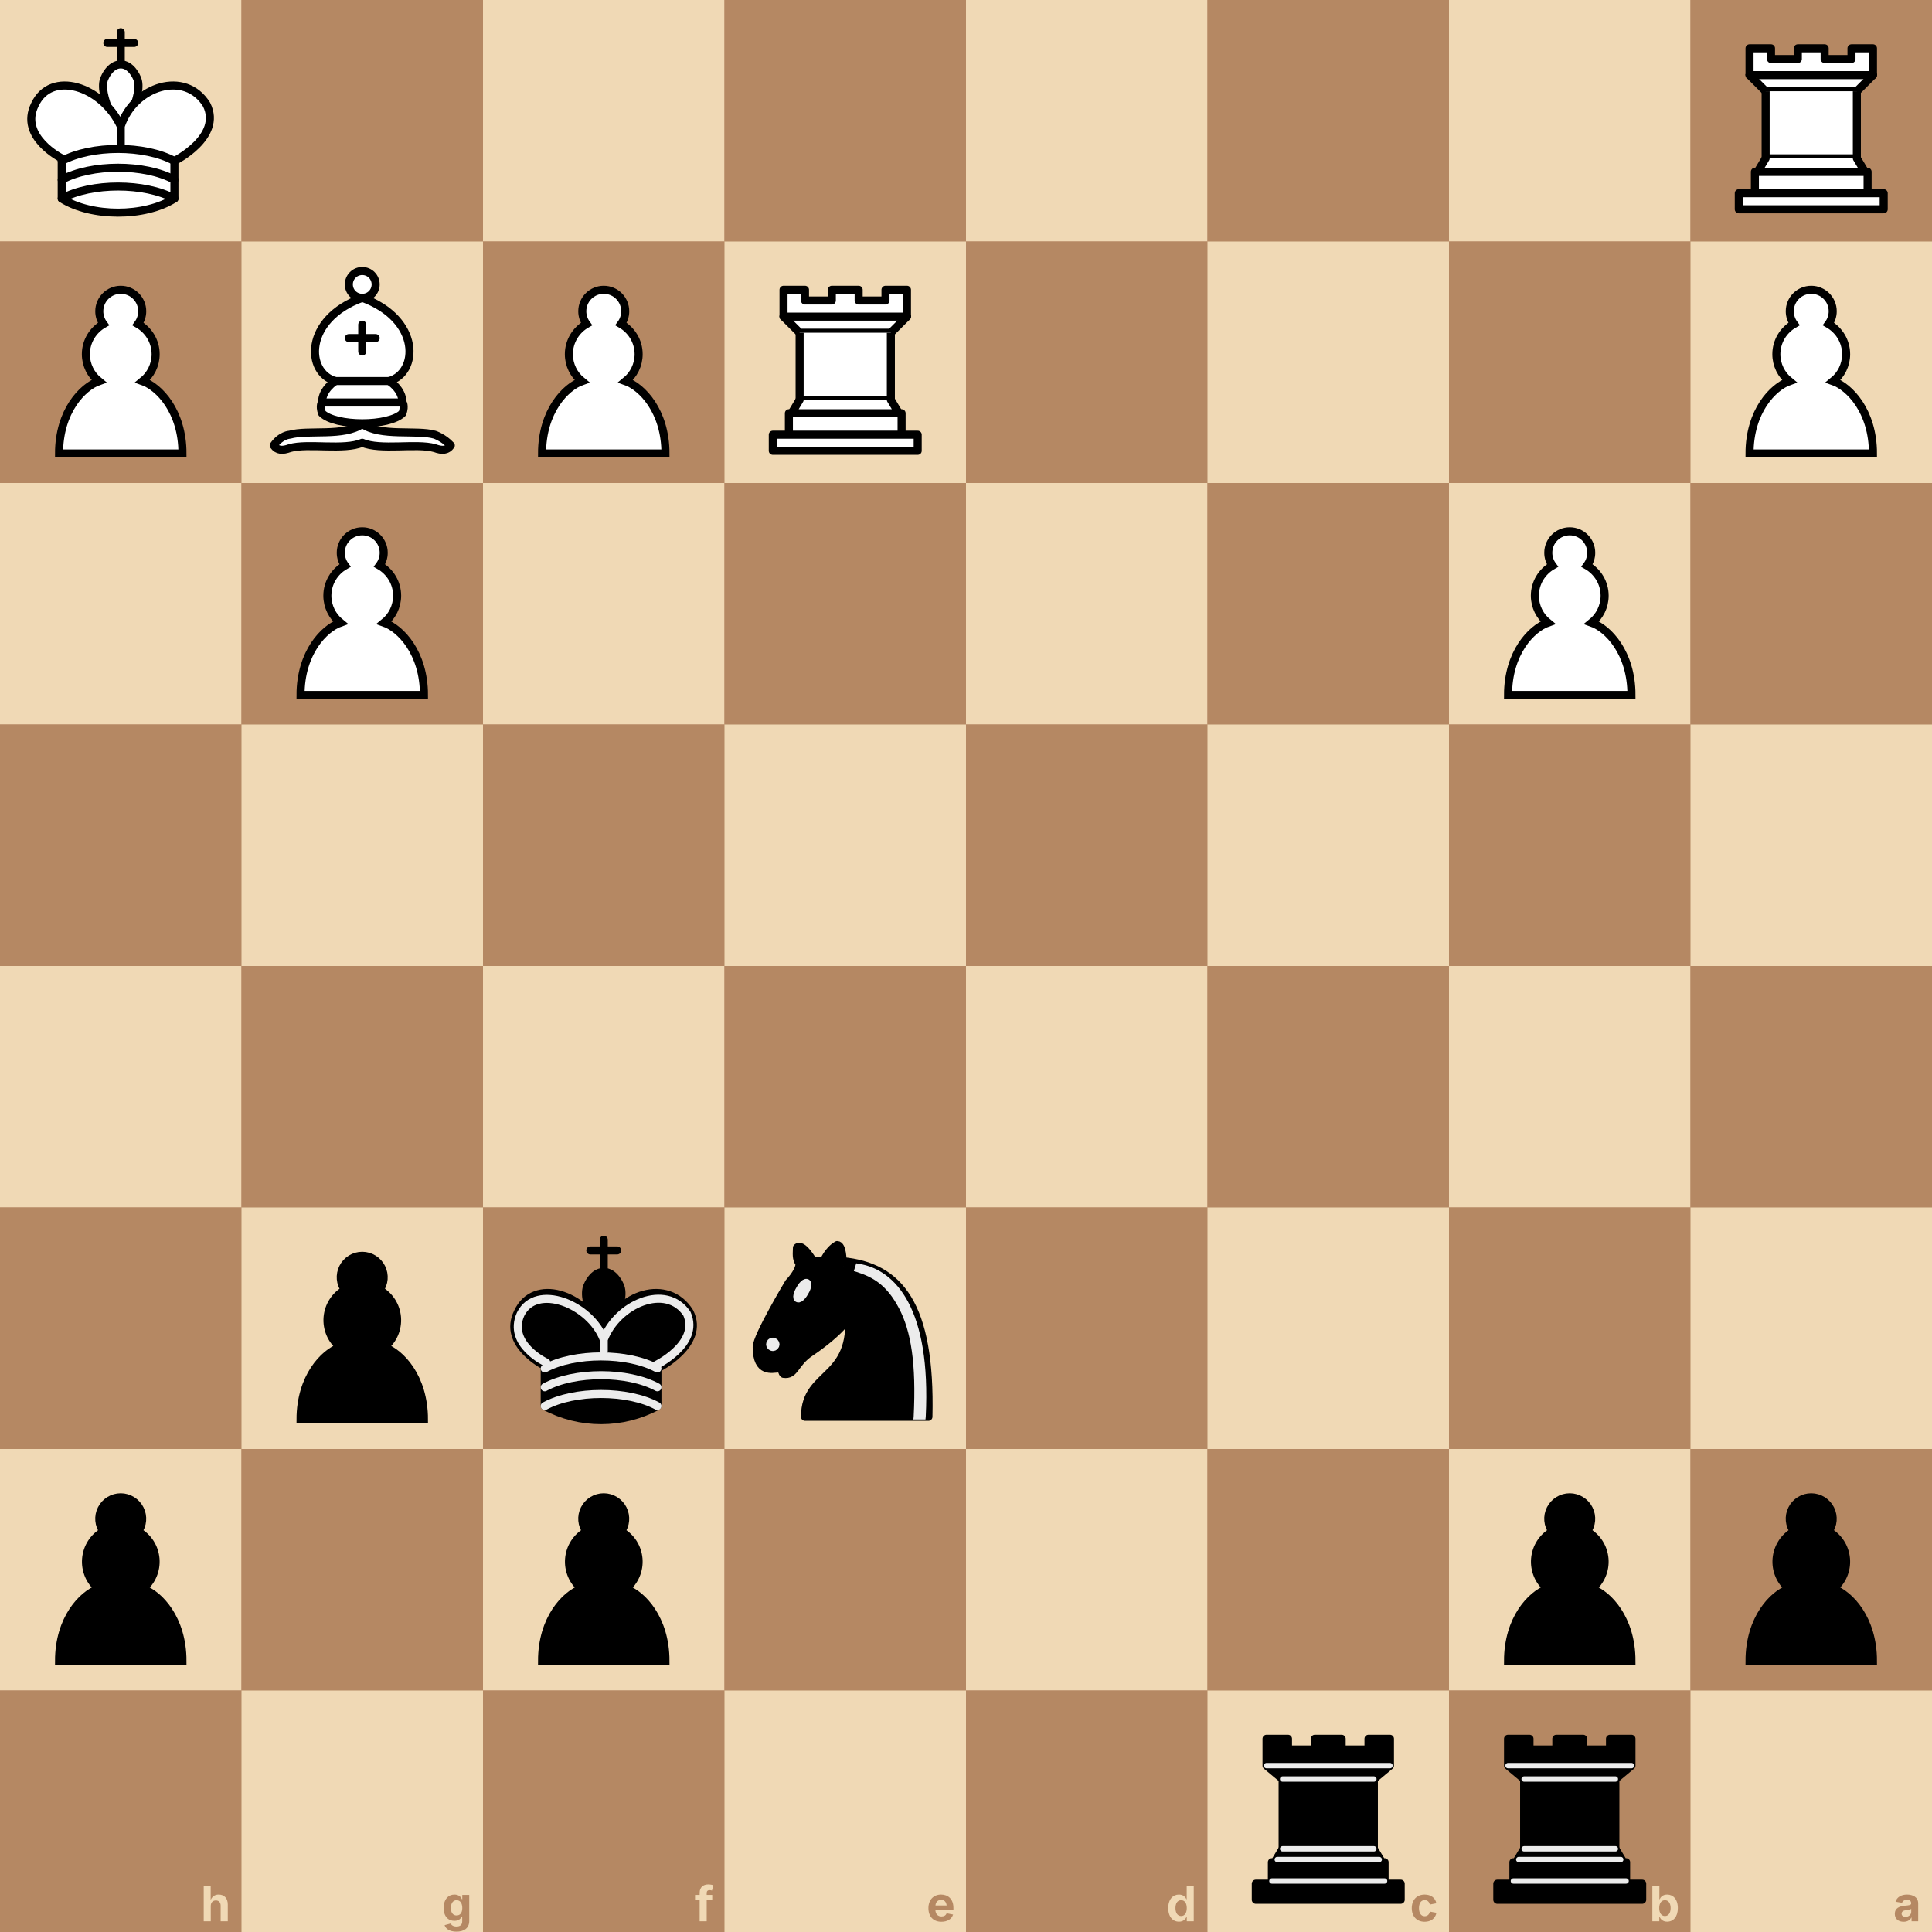
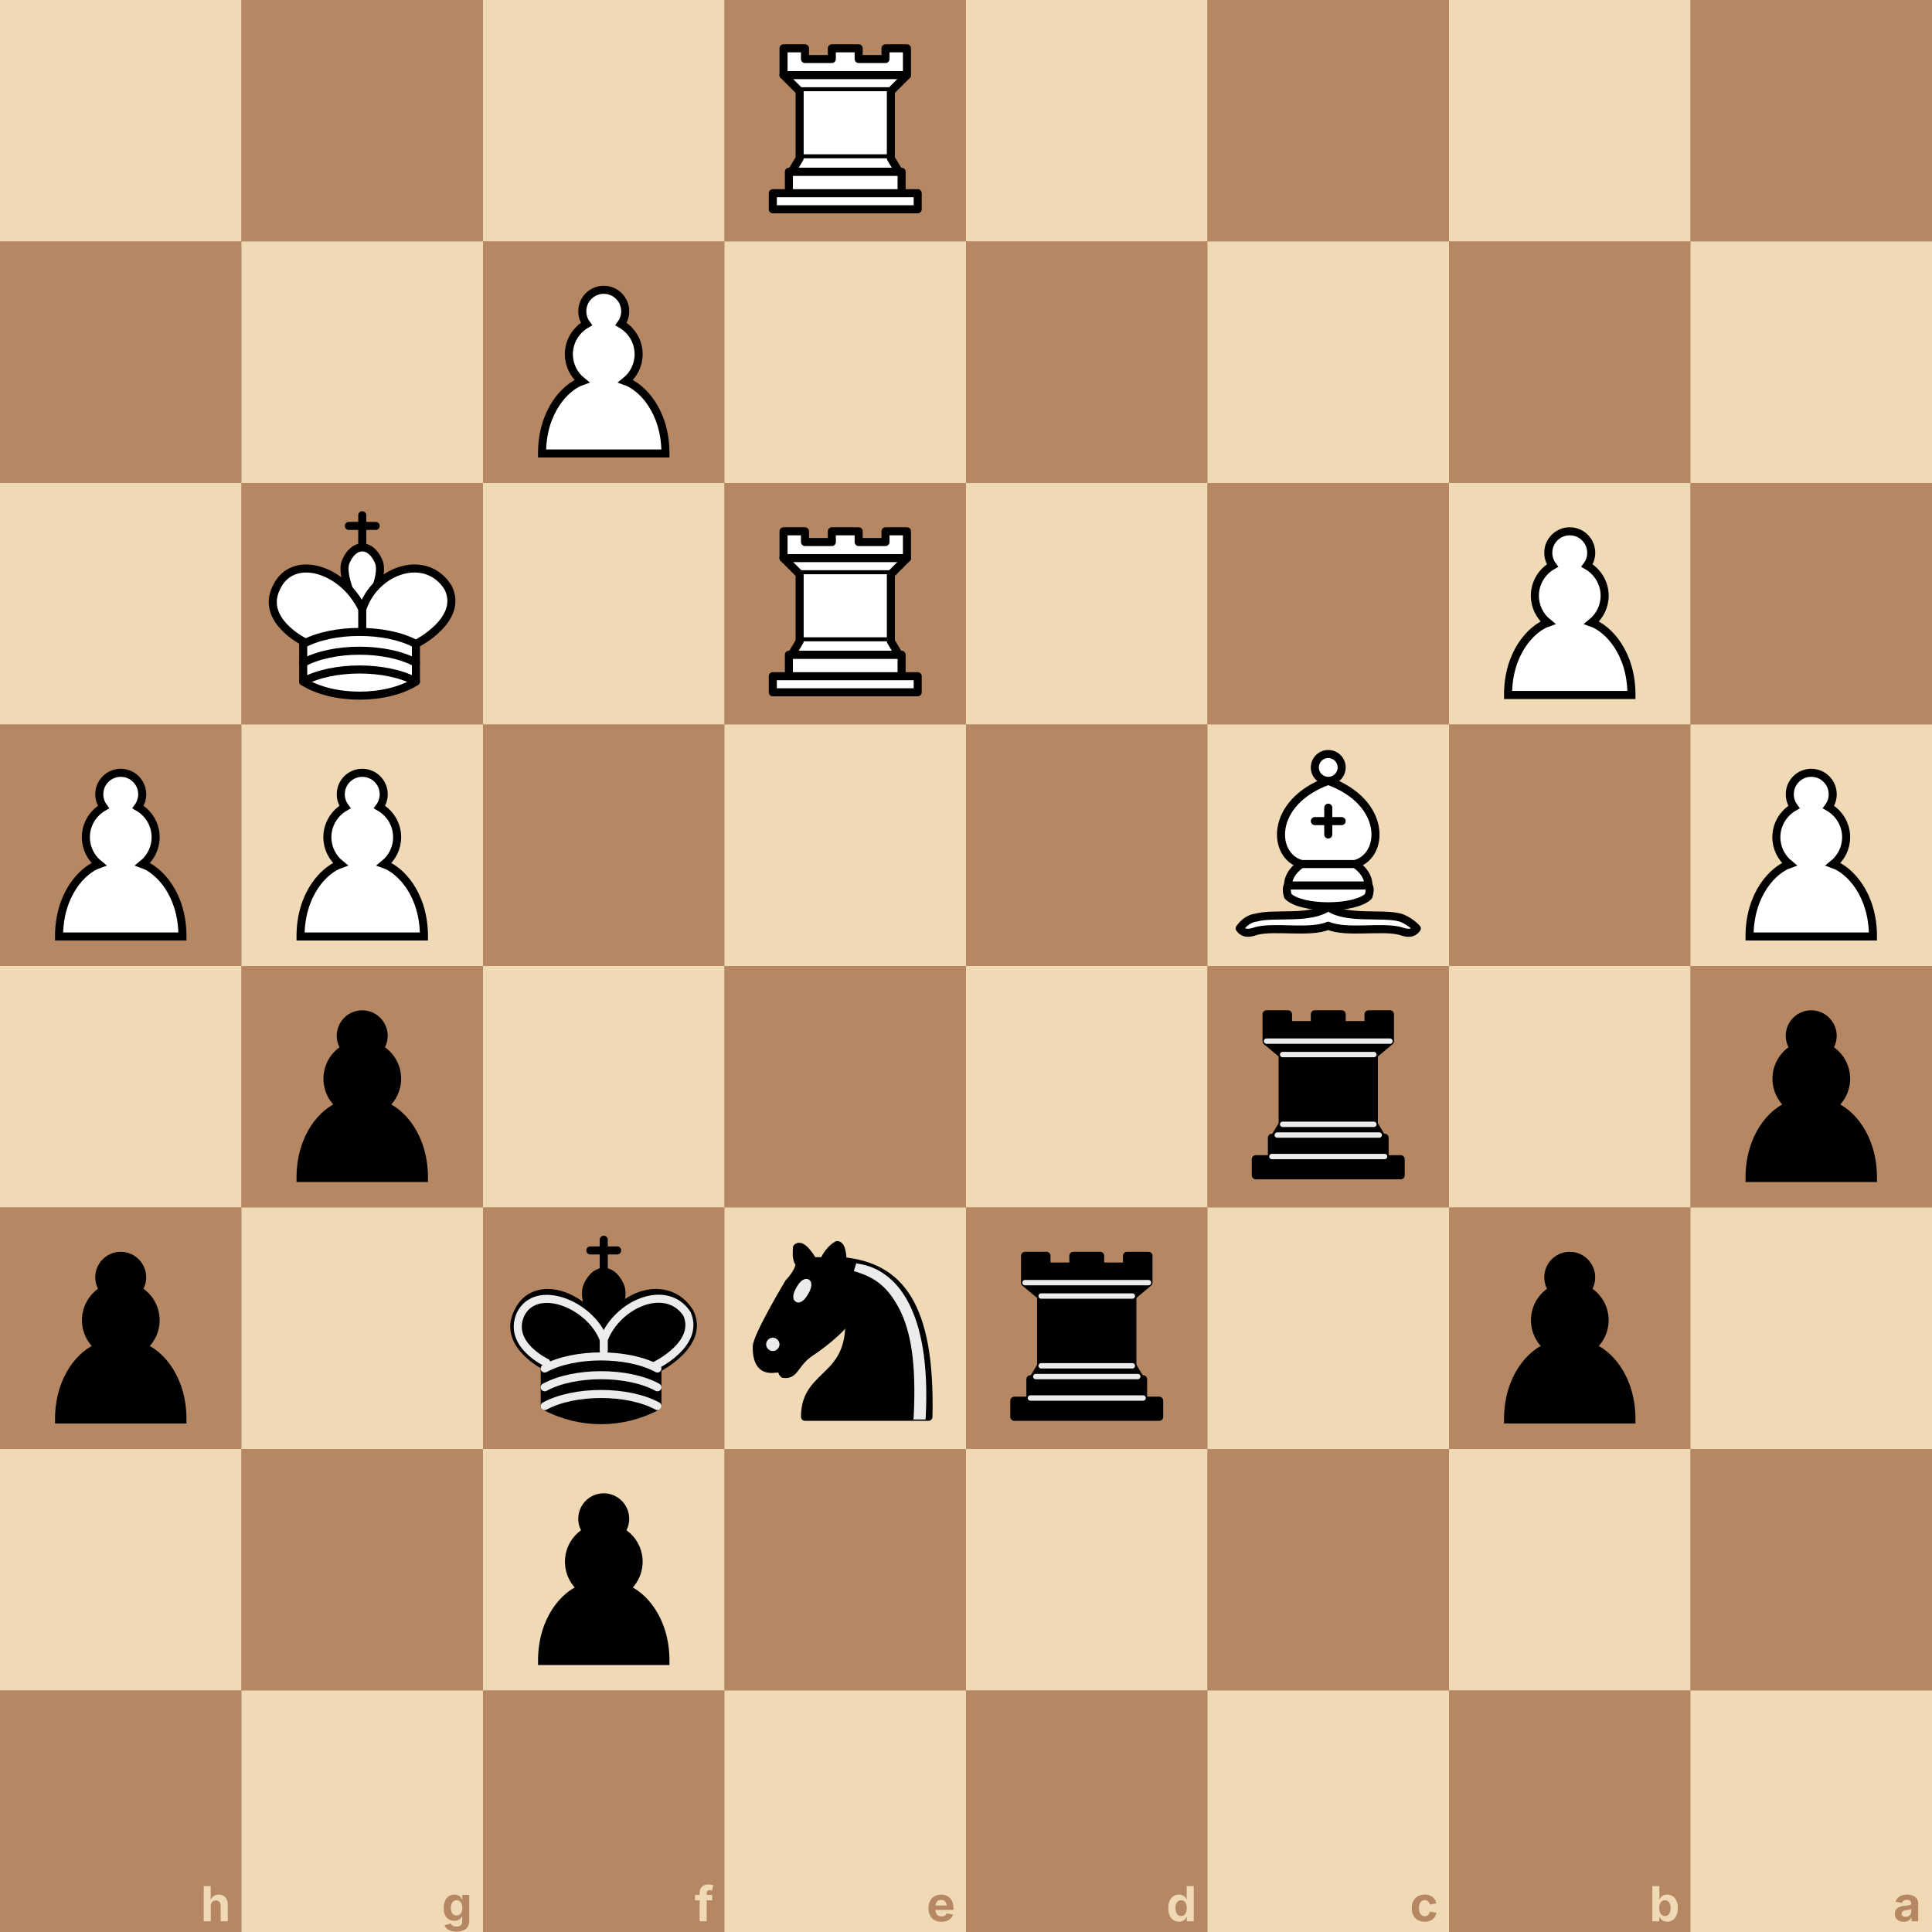
<svg xmlns="http://www.w3.org/2000/svg" viewBox="0 0 360 360" width="360" height="360">
  <rect width="360" height="360" rx="3" fill="#b58863" />
  <rect x="0" y="0" width="45" height="45" fill="#f0d9b5" />
  <rect x="45" y="0" width="45" height="45" fill="#b58863" />
  <rect x="90" y="0" width="45" height="45" fill="#f0d9b5" />
  <rect x="135" y="0" width="45" height="45" fill="#b58863" />
  <rect x="180" y="0" width="45" height="45" fill="#f0d9b5" />
  <rect x="225" y="0" width="45" height="45" fill="#b58863" />
  <rect x="270" y="0" width="45" height="45" fill="#f0d9b5" />
  <rect x="315" y="0" width="45" height="45" fill="#b58863" />
  <rect x="0" y="45" width="45" height="45" fill="#b58863" />
  <rect x="45" y="45" width="45" height="45" fill="#f0d9b5" />
  <rect x="90" y="45" width="45" height="45" fill="#b58863" />
  <rect x="135" y="45" width="45" height="45" fill="#f0d9b5" />
  <rect x="180" y="45" width="45" height="45" fill="#b58863" />
  <rect x="225" y="45" width="45" height="45" fill="#f0d9b5" />
  <rect x="270" y="45" width="45" height="45" fill="#b58863" />
  <rect x="315" y="45" width="45" height="45" fill="#f0d9b5" />
  <rect x="0" y="90" width="45" height="45" fill="#f0d9b5" />
  <rect x="45" y="90" width="45" height="45" fill="#b58863" />
  <rect x="90" y="90" width="45" height="45" fill="#f0d9b5" />
  <rect x="135" y="90" width="45" height="45" fill="#b58863" />
  <rect x="180" y="90" width="45" height="45" fill="#f0d9b5" />
  <rect x="225" y="90" width="45" height="45" fill="#b58863" />
  <rect x="270" y="90" width="45" height="45" fill="#f0d9b5" />
  <rect x="315" y="90" width="45" height="45" fill="#b58863" />
  <rect x="0" y="135" width="45" height="45" fill="#b58863" />
  <rect x="45" y="135" width="45" height="45" fill="#f0d9b5" />
  <rect x="90" y="135" width="45" height="45" fill="#b58863" />
  <rect x="135" y="135" width="45" height="45" fill="#f0d9b5" />
  <rect x="180" y="135" width="45" height="45" fill="#b58863" />
  <rect x="225" y="135" width="45" height="45" fill="#f0d9b5" />
  <rect x="270" y="135" width="45" height="45" fill="#b58863" />
  <rect x="315" y="135" width="45" height="45" fill="#f0d9b5" />
  <rect x="0" y="180" width="45" height="45" fill="#f0d9b5" />
  <rect x="45" y="180" width="45" height="45" fill="#b58863" />
  <rect x="90" y="180" width="45" height="45" fill="#f0d9b5" />
  <rect x="135" y="180" width="45" height="45" fill="#b58863" />
  <rect x="180" y="180" width="45" height="45" fill="#f0d9b5" />
  <rect x="225" y="180" width="45" height="45" fill="#b58863" />
  <rect x="270" y="180" width="45" height="45" fill="#f0d9b5" />
  <rect x="315" y="180" width="45" height="45" fill="#b58863" />
  <rect x="0" y="225" width="45" height="45" fill="#b58863" />
  <rect x="45" y="225" width="45" height="45" fill="#f0d9b5" />
  <rect x="90" y="225" width="45" height="45" fill="#b58863" />
  <rect x="135" y="225" width="45" height="45" fill="#f0d9b5" />
  <rect x="180" y="225" width="45" height="45" fill="#b58863" />
  <rect x="225" y="225" width="45" height="45" fill="#f0d9b5" />
  <rect x="270" y="225" width="45" height="45" fill="#b58863" />
  <rect x="315" y="225" width="45" height="45" fill="#f0d9b5" />
  <rect x="0" y="270" width="45" height="45" fill="#f0d9b5" />
  <rect x="45" y="270" width="45" height="45" fill="#b58863" />
  <rect x="90" y="270" width="45" height="45" fill="#f0d9b5" />
  <rect x="135" y="270" width="45" height="45" fill="#b58863" />
  <rect x="180" y="270" width="45" height="45" fill="#f0d9b5" />
  <rect x="225" y="270" width="45" height="45" fill="#b58863" />
  <rect x="270" y="270" width="45" height="45" fill="#f0d9b5" />
  <rect x="315" y="270" width="45" height="45" fill="#b58863" />
  <rect x="0" y="315" width="45" height="45" fill="#b58863" />
  <rect x="45" y="315" width="45" height="45" fill="#f0d9b5" />
  <rect x="90" y="315" width="45" height="45" fill="#b58863" />
  <rect x="135" y="315" width="45" height="45" fill="#f0d9b5" />
  <rect x="180" y="315" width="45" height="45" fill="#b58863" />
  <rect x="225" y="315" width="45" height="45" fill="#f0d9b5" />
  <rect x="270" y="315" width="45" height="45" fill="#b58863" />
  <rect x="315" y="315" width="45" height="45" fill="#f0d9b5" />
  <text x="2" y="11" font-size="9" font-weight="700" font-family="-apple-system,system-ui,sans-serif" fill="#f0d9b5">1</text>
  <text x="43" y="358" font-size="9" font-weight="700" font-family="-apple-system,system-ui,sans-serif" text-anchor="end" fill="#f0d9b5">h</text>
  <text x="2" y="56" font-size="9" font-weight="700" font-family="-apple-system,system-ui,sans-serif" fill="#b58863">2</text>
  <text x="88" y="358" font-size="9" font-weight="700" font-family="-apple-system,system-ui,sans-serif" text-anchor="end" fill="#b58863">g</text>
  <text x="2" y="101" font-size="9" font-weight="700" font-family="-apple-system,system-ui,sans-serif" fill="#f0d9b5">3</text>
  <text x="133" y="358" font-size="9" font-weight="700" font-family="-apple-system,system-ui,sans-serif" text-anchor="end" fill="#f0d9b5">f</text>
  <text x="2" y="146" font-size="9" font-weight="700" font-family="-apple-system,system-ui,sans-serif" fill="#b58863">4</text>
  <text x="178" y="358" font-size="9" font-weight="700" font-family="-apple-system,system-ui,sans-serif" text-anchor="end" fill="#b58863">e</text>
  <text x="2" y="191" font-size="9" font-weight="700" font-family="-apple-system,system-ui,sans-serif" fill="#f0d9b5">5</text>
  <text x="223" y="358" font-size="9" font-weight="700" font-family="-apple-system,system-ui,sans-serif" text-anchor="end" fill="#f0d9b5">d</text>
  <text x="2" y="236" font-size="9" font-weight="700" font-family="-apple-system,system-ui,sans-serif" fill="#b58863">6</text>
  <text x="268" y="358" font-size="9" font-weight="700" font-family="-apple-system,system-ui,sans-serif" text-anchor="end" fill="#b58863">c</text>
  <text x="2" y="281" font-size="9" font-weight="700" font-family="-apple-system,system-ui,sans-serif" fill="#f0d9b5">7</text>
  <text x="313" y="358" font-size="9" font-weight="700" font-family="-apple-system,system-ui,sans-serif" text-anchor="end" fill="#f0d9b5">b</text>
  <text x="2" y="326" font-size="9" font-weight="700" font-family="-apple-system,system-ui,sans-serif" fill="#b58863">8</text>
  <text x="358" y="358" font-size="9" font-weight="700" font-family="-apple-system,system-ui,sans-serif" text-anchor="end" fill="#b58863">a</text>
-   <g transform="translate(0,0)">
-     <g fill="none" fill-rule="evenodd" stroke="#000" stroke-linecap="round" stroke-linejoin="round" stroke-width="1.5">
-       <path stroke-linejoin="miter" d="M22.5 11.63V6M20 8h5" />
-       <path fill="#fff" stroke-linecap="butt" stroke-linejoin="miter" d="M22.5 25s4.5-7.5 3-10.5c0 0-1-2.5-3-2.5s-3 2.5-3 2.5c-1.5 3 3 10.5 3 10.5" />
-       <path fill="#fff" d="M11.5 37c5.5 3.5 15.5 3.5 21 0v-7s9-4.5 6-10.5c-4-6.5-13.5-3.5-16 4V27v-3.5c-3.5-7.5-13-10.5-16-4-3 6 5 10 5 10z" />
-       <path d="M11.5 30c5.5-3 15.5-3 21 0m-21 3.5c5.5-3 15.5-3 21 0m-21 3.5c5.5-3 15.5-3 21 0" />
-     </g>
-   </g>
-   <g transform="translate(315,0)">
+   <g transform="translate(135,0)">
    <g fill="#fff" fill-rule="evenodd" stroke="#000" stroke-linecap="round" stroke-linejoin="round" stroke-width="1.5">
      <path stroke-linecap="butt" d="M9 39h27v-3H9zm3-3v-4h21v4zm-1-22V9h4v2h5V9h5v2h5V9h4v5" />
      <path d="m34 14-3 3H14l-3-3" />
      <path stroke-linecap="butt" stroke-linejoin="miter" d="M31 17v12.5H14V17" />
      <path d="m31 29.5 1.5 2.5h-20l1.5-2.5" />
      <path fill="none" stroke-linejoin="miter" d="M11 14h23" />
    </g>
  </g>
-   <g transform="translate(0,45)">
+   <g transform="translate(90,45)">
    <path fill="#fff" stroke="#000" stroke-linecap="round" stroke-width="1.5" d="M22.5 9c-2.21 0-4 1.79-4 4 0 .89.29 1.71.78 2.38C17.33 16.5 16 18.59 16 21c0 2.03.94 3.84 2.41 5.03-3 1.06-7.41 5.55-7.41 13.47h23c0-7.92-4.41-12.41-7.41-13.47 1.47-1.19 2.41-3 2.41-5.03 0-2.41-1.33-4.5-3.28-5.62.49-.67.78-1.49.78-2.38 0-2.21-1.79-4-4-4z" />
  </g>
-   <g transform="translate(45,45)">
+   <g transform="translate(45,90)">
+     <g fill="none" fill-rule="evenodd" stroke="#000" stroke-linecap="round" stroke-linejoin="round" stroke-width="1.5">
+       <path stroke-linejoin="miter" d="M22.5 11.63V6M20 8h5" />
+       <path fill="#fff" stroke-linecap="butt" stroke-linejoin="miter" d="M22.5 25s4.5-7.5 3-10.5c0 0-1-2.5-3-2.5s-3 2.5-3 2.5c-1.5 3 3 10.5 3 10.5" />
+       <path fill="#fff" d="M11.5 37c5.5 3.5 15.5 3.5 21 0v-7s9-4.5 6-10.5c-4-6.5-13.5-3.5-16 4V27v-3.5c-3.5-7.5-13-10.5-16-4-3 6 5 10 5 10z" />
+       <path d="M11.5 30c5.5-3 15.5-3 21 0m-21 3.5c5.5-3 15.5-3 21 0m-21 3.5c5.5-3 15.5-3 21 0" />
+     </g>
+   </g>
+   <g transform="translate(135,90)">
+     <g fill="#fff" fill-rule="evenodd" stroke="#000" stroke-linecap="round" stroke-linejoin="round" stroke-width="1.5">
+       <path stroke-linecap="butt" d="M9 39h27v-3H9zm3-3v-4h21v4zm-1-22V9h4v2h5V9h5v2h5V9h4v5" />
+       <path d="m34 14-3 3H14l-3-3" />
+       <path stroke-linecap="butt" stroke-linejoin="miter" d="M31 17v12.5H14V17" />
+       <path d="m31 29.5 1.5 2.5h-20l1.5-2.5" />
+       <path fill="none" stroke-linejoin="miter" d="M11 14h23" />
+     </g>
+   </g>
+   <g transform="translate(270,90)">
+     <path fill="#fff" stroke="#000" stroke-linecap="round" stroke-width="1.5" d="M22.5 9c-2.21 0-4 1.79-4 4 0 .89.29 1.71.78 2.38C17.33 16.5 16 18.59 16 21c0 2.03.94 3.84 2.41 5.03-3 1.06-7.41 5.55-7.41 13.47h23c0-7.92-4.41-12.41-7.41-13.47 1.47-1.19 2.41-3 2.41-5.03 0-2.41-1.33-4.5-3.28-5.62.49-.67.78-1.49.78-2.38 0-2.21-1.79-4-4-4z" />
+   </g>
+   <g transform="translate(0,135)">
+     <path fill="#fff" stroke="#000" stroke-linecap="round" stroke-width="1.5" d="M22.5 9c-2.21 0-4 1.79-4 4 0 .89.29 1.71.78 2.38C17.33 16.5 16 18.59 16 21c0 2.03.94 3.84 2.41 5.03-3 1.06-7.41 5.55-7.41 13.47h23c0-7.92-4.41-12.41-7.41-13.47 1.47-1.19 2.41-3 2.41-5.03 0-2.41-1.33-4.5-3.28-5.62.49-.67.78-1.49.78-2.38 0-2.21-1.79-4-4-4z" />
+   </g>
+   <g transform="translate(45,135)">
+     <path fill="#fff" stroke="#000" stroke-linecap="round" stroke-width="1.5" d="M22.5 9c-2.21 0-4 1.79-4 4 0 .89.29 1.71.78 2.38C17.33 16.5 16 18.59 16 21c0 2.03.94 3.84 2.41 5.03-3 1.06-7.41 5.55-7.41 13.47h23c0-7.92-4.41-12.41-7.41-13.47 1.47-1.19 2.41-3 2.41-5.03 0-2.41-1.33-4.5-3.28-5.62.49-.67.78-1.49.78-2.38 0-2.21-1.79-4-4-4z" />
+   </g>
+   <g transform="translate(225,135)">
    <g fill="none" fill-rule="evenodd" stroke="#000" stroke-linecap="round" stroke-linejoin="round" stroke-width="1.5">
      <g fill="#fff" stroke-linecap="butt">
        <path d="M9 36c3.39-.97 10.11.43 13.5-2 3.39 2.43 10.11 1.03 13.5 2 0 0 1.65.54 3 2-.68.97-1.65.99-3 .5-3.39-.97-10.11.46-13.5-1-3.39 1.46-10.11.03-13.5 1-1.35.49-2.32.47-3-.5 1.35-1.94 3-2 3-2z" />
        <path d="M15 32c2.5 2.5 12.5 2.5 15 0 .5-1.5 0-2 0-2 0-2.5-2.5-4-2.5-4 5.5-1.5 6-11.5-5-15.5-11 4-10.5 14-5 15.5 0 0-2.5 1.5-2.5 4 0 0-.5.5 0 2z" />
        <path d="M25 8a2.5 2.5 0 1 1-5 0 2.5 2.5 0 1 1 5 0z" />
      </g>
      <path stroke-linejoin="miter" d="M17.5 26h10M15 30h15m-7.5-14.5v5M20 18h5" />
    </g>
  </g>
-   <g transform="translate(90,45)">
+   <g transform="translate(315,135)">
    <path fill="#fff" stroke="#000" stroke-linecap="round" stroke-width="1.5" d="M22.5 9c-2.21 0-4 1.79-4 4 0 .89.29 1.71.78 2.38C17.33 16.5 16 18.59 16 21c0 2.03.94 3.84 2.41 5.03-3 1.06-7.41 5.55-7.41 13.47h23c0-7.92-4.41-12.41-7.41-13.47 1.47-1.19 2.41-3 2.41-5.03 0-2.41-1.33-4.5-3.28-5.62.49-.67.78-1.49.78-2.38 0-2.21-1.79-4-4-4z" />
  </g>
-   <g transform="translate(135,45)">
-     <g fill="#fff" fill-rule="evenodd" stroke="#000" stroke-linecap="round" stroke-linejoin="round" stroke-width="1.5">
-       <path stroke-linecap="butt" d="M9 39h27v-3H9zm3-3v-4h21v4zm-1-22V9h4v2h5V9h5v2h5V9h4v5" />
-       <path d="m34 14-3 3H14l-3-3" />
-       <path stroke-linecap="butt" stroke-linejoin="miter" d="M31 17v12.5H14V17" />
-       <path d="m31 29.5 1.5 2.5h-20l1.5-2.5" />
-       <path fill="none" stroke-linejoin="miter" d="M11 14h23" />
+   <g transform="translate(45,180)">
+     <path stroke="#000" stroke-linecap="round" stroke-width="1.5" d="M22.5 9a4 4 0 0 0-3.22 6.38 6.48 6.48 0 0 0-.87 10.65c-3 1.06-7.41 5.55-7.41 13.47h23c0-7.92-4.41-12.41-7.41-13.47a6.46 6.46 0 0 0-.87-10.65A4.01 4.01 0 0 0 22.5 9z" />
+   </g>
+   <g transform="translate(225,180)">
+     <g fill-rule="evenodd" stroke="#000" stroke-linecap="round" stroke-linejoin="round" stroke-width="1.5">
+       <path stroke-linecap="butt" d="M9 39h27v-3H9zm3.5-7 1.5-2.5h17l1.5 2.5zm-.5 4v-4h21v4z" />
+       <path stroke-linecap="butt" stroke-linejoin="miter" d="M14 29.5v-13h17v13z" />
+       <path stroke-linecap="butt" d="M14 16.5 11 14h23l-3 2.5zM11 14V9h4v2h5V9h5v2h5V9h4v5z" />
+       <path fill="none" stroke="#ececec" stroke-linejoin="miter" stroke-width="1" d="M12 35.5h21m-20-4h19m-18-2h17m-17-13h17M11 14h23" />
    </g>
  </g>
-   <g transform="translate(315,45)">
-     <path fill="#fff" stroke="#000" stroke-linecap="round" stroke-width="1.5" d="M22.5 9c-2.21 0-4 1.79-4 4 0 .89.29 1.71.78 2.38C17.33 16.5 16 18.59 16 21c0 2.03.94 3.84 2.41 5.03-3 1.06-7.41 5.55-7.41 13.47h23c0-7.92-4.41-12.41-7.41-13.47 1.47-1.19 2.41-3 2.41-5.03 0-2.41-1.33-4.5-3.28-5.62.49-.67.78-1.49.78-2.38 0-2.21-1.79-4-4-4z" />
+   <g transform="translate(315,180)">
+     <path stroke="#000" stroke-linecap="round" stroke-width="1.5" d="M22.5 9a4 4 0 0 0-3.22 6.38 6.48 6.48 0 0 0-.87 10.65c-3 1.06-7.41 5.55-7.41 13.47h23c0-7.92-4.41-12.41-7.41-13.47a6.46 6.46 0 0 0-.87-10.65A4.01 4.01 0 0 0 22.5 9z" />
  </g>
-   <g transform="translate(45,90)">
-     <path fill="#fff" stroke="#000" stroke-linecap="round" stroke-width="1.5" d="M22.5 9c-2.21 0-4 1.79-4 4 0 .89.29 1.71.78 2.38C17.33 16.5 16 18.59 16 21c0 2.03.94 3.84 2.41 5.03-3 1.06-7.41 5.55-7.41 13.47h23c0-7.92-4.41-12.41-7.41-13.47 1.47-1.19 2.41-3 2.41-5.03 0-2.41-1.33-4.5-3.28-5.62.49-.67.78-1.49.78-2.38 0-2.21-1.79-4-4-4z" />
-   </g>
-   <g transform="translate(270,90)">
-     <path fill="#fff" stroke="#000" stroke-linecap="round" stroke-width="1.5" d="M22.5 9c-2.21 0-4 1.79-4 4 0 .89.29 1.71.78 2.38C17.33 16.5 16 18.59 16 21c0 2.03.94 3.84 2.41 5.03-3 1.06-7.41 5.55-7.41 13.47h23c0-7.92-4.41-12.41-7.41-13.47 1.47-1.19 2.41-3 2.41-5.03 0-2.41-1.33-4.5-3.28-5.62.49-.67.78-1.49.78-2.38 0-2.21-1.79-4-4-4z" />
-   </g>
-   <g transform="translate(45,225)">
+   <g transform="translate(0,225)">
    <path stroke="#000" stroke-linecap="round" stroke-width="1.5" d="M22.5 9a4 4 0 0 0-3.22 6.38 6.48 6.48 0 0 0-.87 10.65c-3 1.06-7.41 5.55-7.41 13.47h23c0-7.92-4.41-12.41-7.41-13.47a6.46 6.46 0 0 0-.87-10.65A4.01 4.01 0 0 0 22.5 9z" />
  </g>
  <g transform="translate(90,225)">
    <g fill="none" fill-rule="evenodd" stroke="#000" stroke-linecap="round" stroke-linejoin="round" stroke-width="1.5">
      <path stroke-linejoin="miter" d="M22.5 11.6V6" />
      <path fill="#000" stroke-linecap="butt" stroke-linejoin="miter" d="M22.5 25s4.5-7.5 3-10.5c0 0-1-2.5-3-2.5s-3 2.5-3 2.5c-1.5 3 3 10.5 3 10.5" />
      <path fill="#000" d="M11.5 37a22.3 22.3 0 0 0 21 0v-7s9-4.5 6-10.5c-4-6.5-13.5-3.5-16 4V27v-3.5c-3.5-7.5-13-10.5-16-4-3 6 5 10 5 10z" />
      <path stroke-linejoin="miter" d="M20 8h5" />
      <path stroke="#ececec" d="M32 29.5s8.5-4 6-9.7C34.1 14 25 18 22.5 24.6v2.1-2.1C20 18 9.9 14 7 19.9c-2.5 5.6 4.8 9 4.8 9" />
      <path stroke="#ececec" d="M11.5 30c5.5-3 15.5-3 21 0m-21 3.5c5.5-3 15.5-3 21 0m-21 3.5c5.5-3 15.5-3 21 0" />
    </g>
  </g>
  <g transform="translate(135,225)">
    <g fill="none" fill-rule="evenodd" stroke="#000" stroke-linecap="round" stroke-linejoin="round" stroke-width="1.5">
      <path fill="#000" d="M22 10c10.5 1 16.5 8 16 29H15c0-9 10-6.5 8-21" />
      <path fill="#000" d="M24 18c.38 2.91-5.55 7.37-8 9-3 2-2.82 4.34-5 4-1.04-.94 1.41-3.04 0-3-1 0 .19 1.23-1 2-1 0-4 1-4-4 0-2 6-12 6-12s1.89-1.9 2-3.5c-.73-1-.5-2-.5-3 1-1 3 2.5 3 2.5h2s.78-2 2.5-3c1 0 1 3 1 3" />
      <path fill="#ececec" stroke="#ececec" d="M9.5 25.5a.5.5 0 1 1-1 0 .5.5 0 1 1 1 0m5.43-9.75a.5 1.5 30 1 1-.86-.5.5 1.5 30 1 1 .86.5" />
      <path fill="#ececec" stroke="none" d="m24.55 10.4-.45 1.45.5.15c3.15 1 5.65 2.49 7.9 6.75S35.75 29.06 35.25 39l-.05.5h2.25l.05-.5c.5-10.06-.88-16.85-3.25-21.34s-5.79-6.64-9.19-7.16z" />
    </g>
  </g>
-   <g transform="translate(0,270)">
-     <path stroke="#000" stroke-linecap="round" stroke-width="1.5" d="M22.5 9a4 4 0 0 0-3.22 6.38 6.48 6.48 0 0 0-.87 10.65c-3 1.06-7.41 5.55-7.41 13.47h23c0-7.92-4.41-12.41-7.41-13.47a6.46 6.46 0 0 0-.87-10.65A4.01 4.01 0 0 0 22.5 9z" />
-   </g>
-   <g transform="translate(90,270)">
-     <path stroke="#000" stroke-linecap="round" stroke-width="1.5" d="M22.5 9a4 4 0 0 0-3.22 6.38 6.48 6.48 0 0 0-.87 10.65c-3 1.06-7.41 5.55-7.41 13.47h23c0-7.92-4.41-12.41-7.41-13.47a6.46 6.46 0 0 0-.87-10.65A4.01 4.01 0 0 0 22.5 9z" />
-   </g>
-   <g transform="translate(270,270)">
-     <path stroke="#000" stroke-linecap="round" stroke-width="1.5" d="M22.5 9a4 4 0 0 0-3.22 6.38 6.48 6.48 0 0 0-.87 10.65c-3 1.06-7.41 5.55-7.41 13.47h23c0-7.92-4.41-12.41-7.41-13.47a6.46 6.46 0 0 0-.87-10.65A4.01 4.01 0 0 0 22.5 9z" />
-   </g>
-   <g transform="translate(315,270)">
-     <path stroke="#000" stroke-linecap="round" stroke-width="1.5" d="M22.5 9a4 4 0 0 0-3.22 6.38 6.48 6.48 0 0 0-.87 10.65c-3 1.06-7.41 5.55-7.41 13.47h23c0-7.92-4.41-12.41-7.41-13.47a6.46 6.46 0 0 0-.87-10.65A4.01 4.01 0 0 0 22.5 9z" />
-   </g>
-   <g transform="translate(225,315)">
+   <g transform="translate(180,225)">
    <g fill-rule="evenodd" stroke="#000" stroke-linecap="round" stroke-linejoin="round" stroke-width="1.5">
      <path stroke-linecap="butt" d="M9 39h27v-3H9zm3.5-7 1.5-2.5h17l1.5 2.5zm-.5 4v-4h21v4z" />
      <path stroke-linecap="butt" stroke-linejoin="miter" d="M14 29.5v-13h17v13z" />
      <path stroke-linecap="butt" d="M14 16.5 11 14h23l-3 2.5zM11 14V9h4v2h5V9h5v2h5V9h4v5z" />
      <path fill="none" stroke="#ececec" stroke-linejoin="miter" stroke-width="1" d="M12 35.5h21m-20-4h19m-18-2h17m-17-13h17M11 14h23" />
    </g>
  </g>
-   <g transform="translate(270,315)">
-     <g fill-rule="evenodd" stroke="#000" stroke-linecap="round" stroke-linejoin="round" stroke-width="1.5">
-       <path stroke-linecap="butt" d="M9 39h27v-3H9zm3.5-7 1.5-2.5h17l1.5 2.5zm-.5 4v-4h21v4z" />
-       <path stroke-linecap="butt" stroke-linejoin="miter" d="M14 29.5v-13h17v13z" />
-       <path stroke-linecap="butt" d="M14 16.5 11 14h23l-3 2.5zM11 14V9h4v2h5V9h5v2h5V9h4v5z" />
-       <path fill="none" stroke="#ececec" stroke-linejoin="miter" stroke-width="1" d="M12 35.5h21m-20-4h19m-18-2h17m-17-13h17M11 14h23" />
-     </g>
+   <g transform="translate(270,225)">
+     <path stroke="#000" stroke-linecap="round" stroke-width="1.5" d="M22.5 9a4 4 0 0 0-3.22 6.38 6.48 6.48 0 0 0-.87 10.65c-3 1.06-7.41 5.55-7.41 13.47h23c0-7.92-4.41-12.41-7.41-13.47a6.46 6.46 0 0 0-.87-10.65A4.01 4.01 0 0 0 22.5 9z" />
+   </g>
+   <g transform="translate(90,270)">
+     <path stroke="#000" stroke-linecap="round" stroke-width="1.5" d="M22.5 9a4 4 0 0 0-3.22 6.38 6.48 6.48 0 0 0-.87 10.65c-3 1.06-7.41 5.55-7.41 13.47h23c0-7.92-4.41-12.41-7.41-13.47a6.46 6.46 0 0 0-.87-10.65A4.01 4.01 0 0 0 22.5 9z" />
  </g>
</svg>
